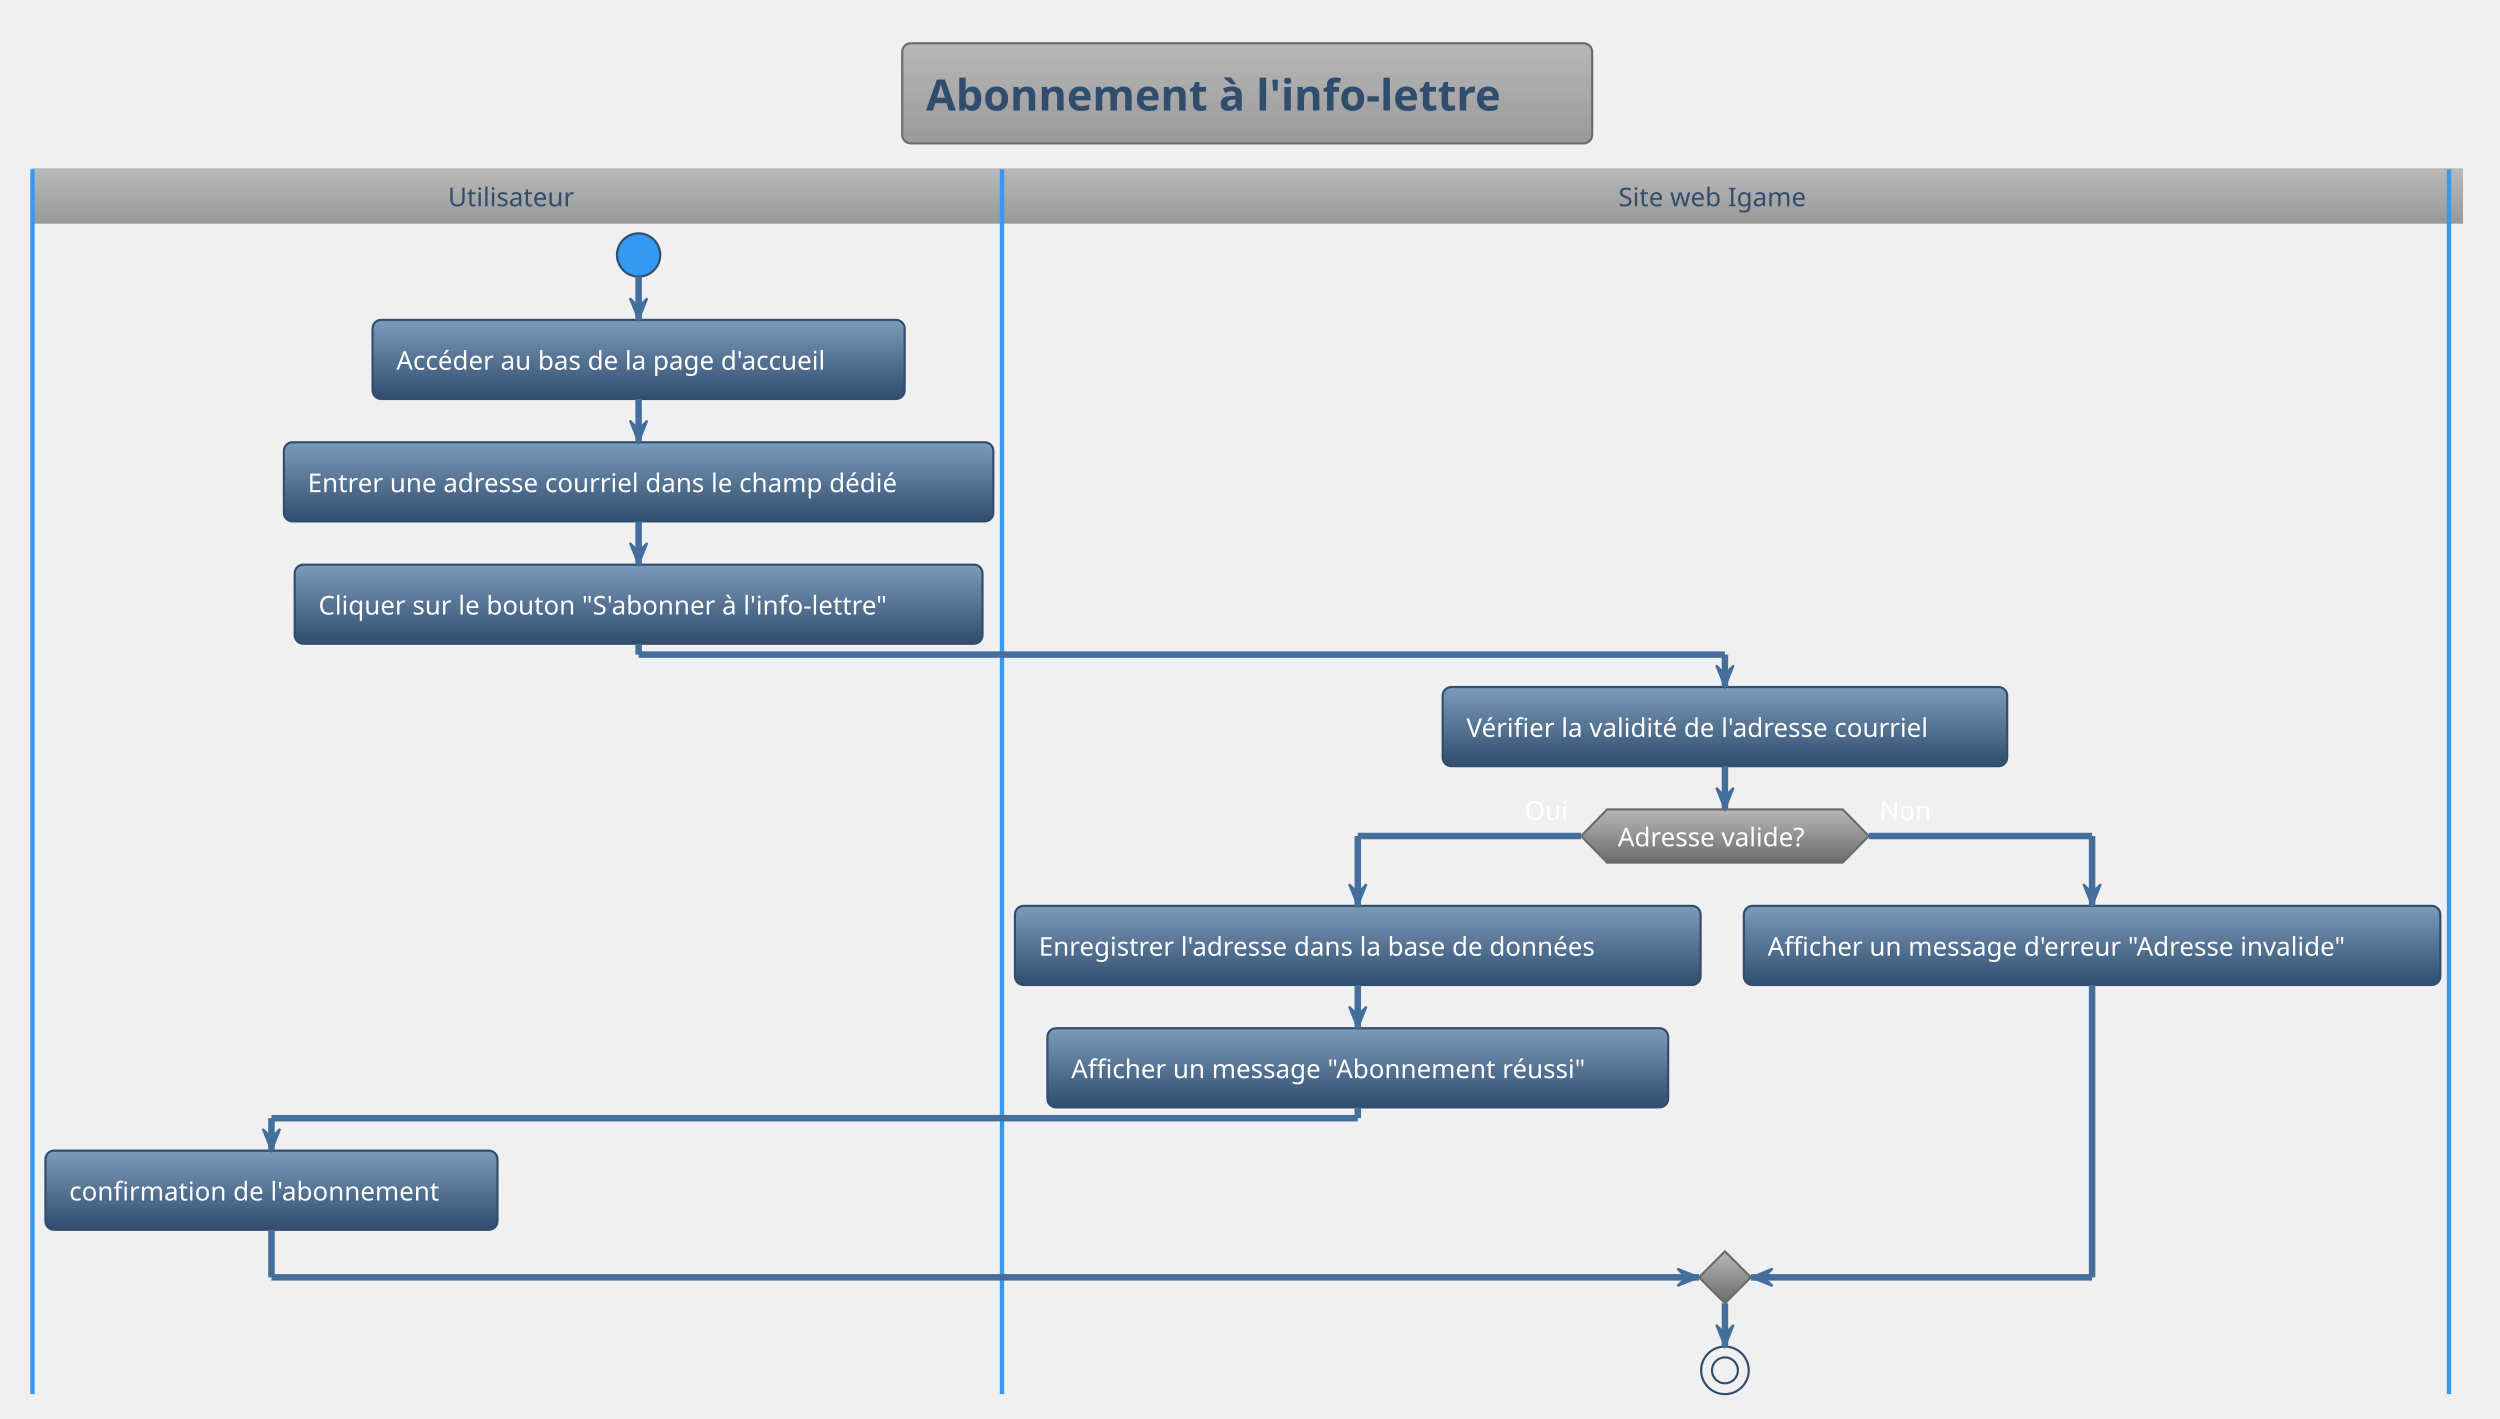
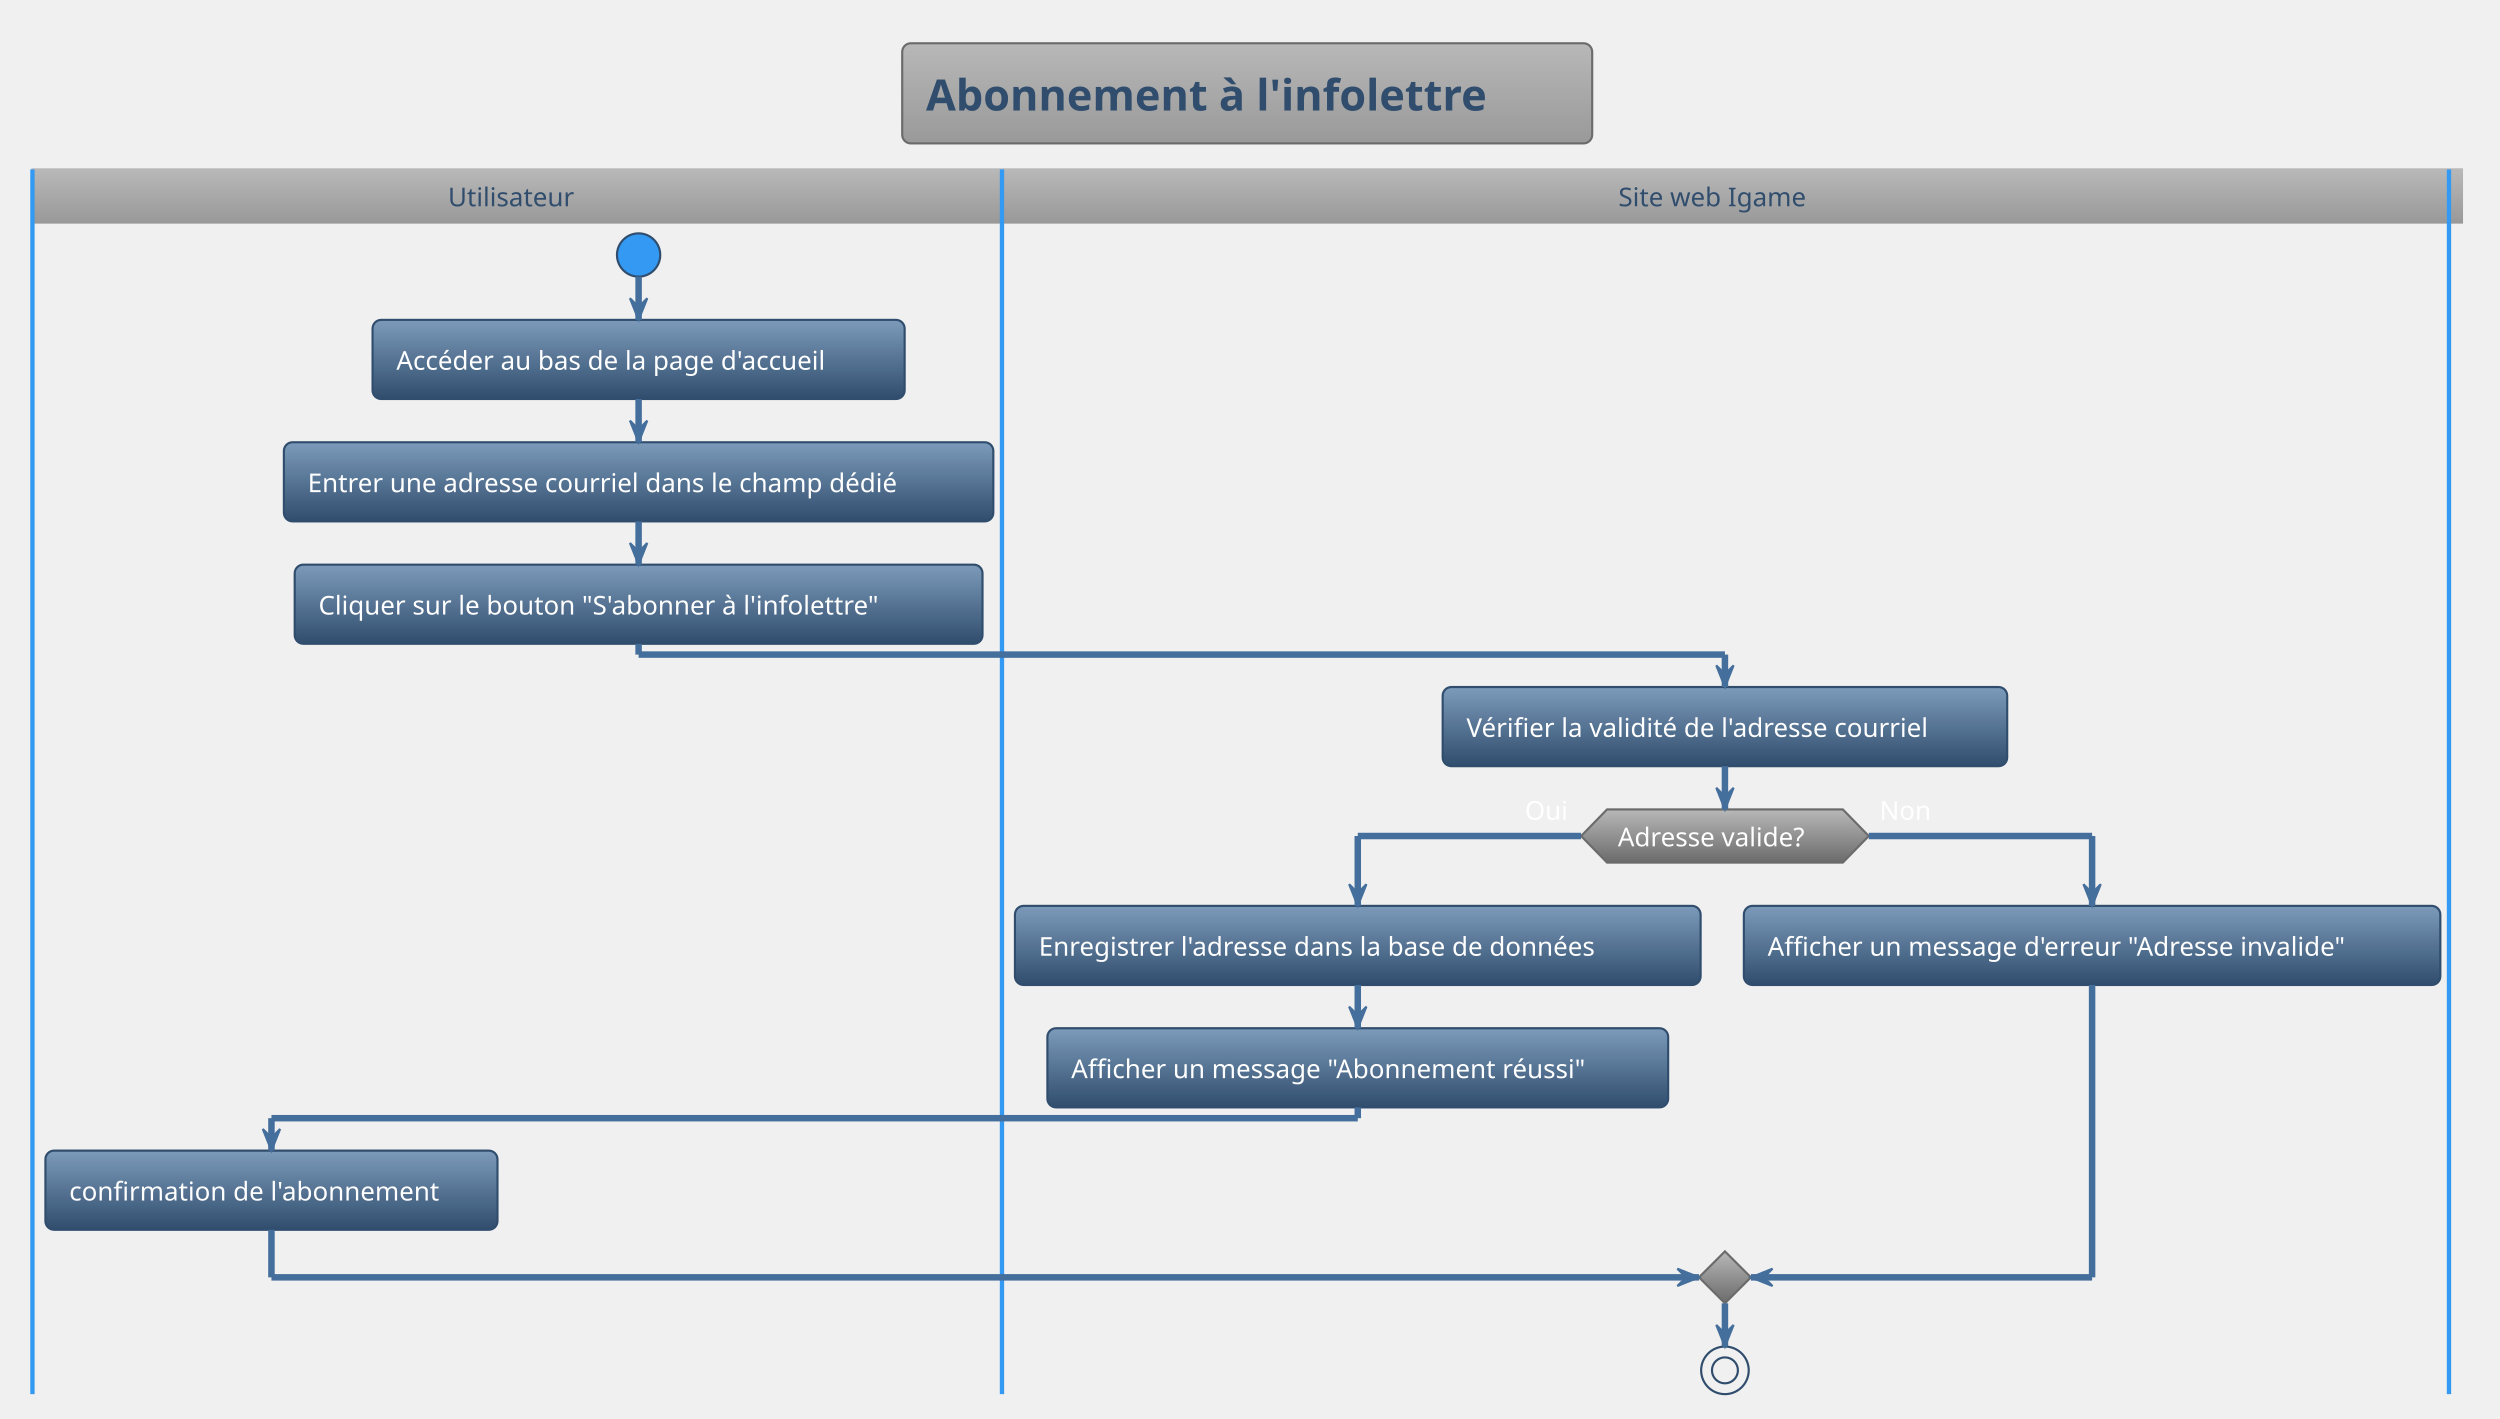
<svg xmlns="http://www.w3.org/2000/svg" contentStyleType="text/css" height="683.333px" preserveAspectRatio="none" style="width:1204px;height:683px;" version="1.1" viewBox="0 0 1204 683" width="1204.167px" zoomAndPan="magnify">
  <defs>
    <linearGradient id="g18kgf0t4hnt3v0" x1="50%" x2="50%" y1="0%" y2="100%">
      <stop offset="0%" stop-color="#B8B8B8" />
      <stop offset="100%" stop-color="#999999" />
    </linearGradient>
    <linearGradient id="g18kgf0t4hnt3v1" x1="50%" x2="50%" y1="0%" y2="100%">
      <stop offset="0%" stop-color="#7C9AB9" />
      <stop offset="100%" stop-color="#304D6D" />
    </linearGradient>
    <linearGradient id="g18kgf0t4hnt3v2" x1="50%" x2="50%" y1="0%" y2="100%">
      <stop offset="0%" stop-color="#B8B8B8" />
      <stop offset="100%" stop-color="#6B6B6B" />
    </linearGradient>
  </defs>
  <g>
    <rect fill="url(#g18kgf0t4hnt3v0)" height="48.236" id="_title" rx="4.167" ry="4.167" style="stroke:#6B6B6B;stroke-width:1.042;" width="332.292" x="434.505" y="20.833" />
-     <text fill="#304D6D" font-family="Verdana" font-size="20.833" font-weight="bold" lengthAdjust="spacing" textLength="309.375" x="445.964" y="53.237">Abonnement à l'info-lettre</text>
+     <text fill="#304D6D" font-family="Verdana" font-size="20.833" font-weight="bold" lengthAdjust="spacing" textLength="309.375" x="445.964" y="53.237">Abonnement à l'infolettre</text>
    <rect fill="url(#g18kgf0t4hnt3v0)" height="25.608" style="stroke:url(#g18kgf0t4hnt3v0);stroke-width:1.042;" width="1170.052" x="15.625" y="81.569" />
    <ellipse cx="307.552" cy="122.803" fill="#3399F3" rx="10.417" ry="10.417" style="stroke:#304D6D;stroke-width:1.042;" />
    <rect fill="url(#g18kgf0t4hnt3v1)" height="38.108" rx="4.167" ry="4.167" style="stroke:#304D6D;stroke-width:1.042;" width="256.25" x="179.427" y="154.053" />
    <text fill="#FFFFFF" font-family="Verdana" font-size="12.5" lengthAdjust="spacing" textLength="233.333" x="190.885" y="178.078">Accéder au bas de la page d'accueil</text>
    <rect fill="url(#g18kgf0t4hnt3v1)" height="38.108" rx="4.167" ry="4.167" style="stroke:#304D6D;stroke-width:1.042;" width="341.667" x="136.719" y="212.994" />
    <text fill="#FFFFFF" font-family="Verdana" font-size="12.5" lengthAdjust="spacing" textLength="318.75" x="148.177" y="237.02">Entrer une adresse courriel dans le champ dédié</text>
    <rect fill="url(#g18kgf0t4hnt3v1)" height="38.108" rx="4.167" ry="4.167" style="stroke:#304D6D;stroke-width:1.042;" width="331.25" x="141.927" y="271.936" />
-     <text fill="#FFFFFF" font-family="Verdana" font-size="12.5" lengthAdjust="spacing" textLength="308.333" x="153.385" y="295.962">Cliquer sur le bouton "S'abonner à l'info-lettre"</text>
+     <text fill="#FFFFFF" font-family="Verdana" font-size="12.5" lengthAdjust="spacing" textLength="308.333" x="153.385" y="295.962">Cliquer sur le bouton "S'abonner à l'infolettre"</text>
    <rect fill="url(#g18kgf0t4hnt3v1)" height="38.108" rx="4.167" ry="4.167" style="stroke:#304D6D;stroke-width:1.042;" width="217.708" x="21.875" y="554.144" />
    <text fill="#FFFFFF" font-family="Verdana" font-size="12.5" lengthAdjust="spacing" textLength="194.792" x="33.333" y="578.17">confirmation de l'abonnement</text>
    <line style="stroke:#3399F3;stroke-width:2.083;" x1="15.625" x2="15.625" y1="81.569" y2="671.419" />
    <rect fill="url(#g18kgf0t4hnt3v1)" height="38.108" rx="4.167" ry="4.167" style="stroke:#304D6D;stroke-width:1.042;" width="271.875" x="694.792" y="330.878" />
    <text fill="#FFFFFF" font-family="Verdana" font-size="12.5" lengthAdjust="spacing" textLength="248.958" x="706.25" y="354.903">Vérifier la validité de l'adresse courriel</text>
    <polygon fill="url(#g18kgf0t4hnt3v2)" points="773.958,389.819,887.5,389.819,900,402.623,887.5,415.428,773.958,415.428,761.458,402.623,773.958,389.819" style="stroke:#6B6B6B;stroke-width:1.042;" />
    <text fill="#FFFFFF" font-family="Verdana" font-size="12.5" lengthAdjust="spacing" textLength="103.125" x="779.167" y="407.595">Adresse valide?</text>
    <text fill="#FFFFFF" font-family="Verdana" font-size="12.5" lengthAdjust="spacing" textLength="21.875" x="734.375" y="394.791">Oui</text>
    <text fill="#FFFFFF" font-family="Verdana" font-size="12.5" lengthAdjust="spacing" textLength="26.042" x="905.208" y="394.791">Non</text>
    <rect fill="url(#g18kgf0t4hnt3v1)" height="38.108" rx="4.167" ry="4.167" style="stroke:#304D6D;stroke-width:1.042;" width="330.208" x="488.802" y="436.261" />
    <text fill="#FFFFFF" font-family="Verdana" font-size="12.5" lengthAdjust="spacing" textLength="307.292" x="500.26" y="460.286">Enregistrer l'adresse dans la base de données</text>
    <rect fill="url(#g18kgf0t4hnt3v1)" height="38.108" rx="4.167" ry="4.167" style="stroke:#304D6D;stroke-width:1.042;" width="298.958" x="504.427" y="495.203" />
    <text fill="#FFFFFF" font-family="Verdana" font-size="12.5" lengthAdjust="spacing" textLength="276.042" x="515.885" y="519.228">Afficher un message "Abonnement réussi"</text>
    <rect fill="url(#g18kgf0t4hnt3v1)" height="38.108" rx="4.167" ry="4.167" style="stroke:#304D6D;stroke-width:1.042;" width="335.417" x="839.844" y="436.261" />
    <text fill="#FFFFFF" font-family="Verdana" font-size="12.5" lengthAdjust="spacing" textLength="312.5" x="851.302" y="460.286">Afficher un message d'erreur "Adresse invalide"</text>
    <polygon fill="url(#g18kgf0t4hnt3v2)" points="830.729,602.669,843.229,615.169,830.729,627.669,818.229,615.169,830.729,602.669" style="stroke:#6B6B6B;stroke-width:1.042;" />
    <ellipse cx="830.729" cy="659.961" fill="none" rx="11.458" ry="11.458" style="stroke:#304D6D;stroke-width:1.042;" />
    <ellipse cx="830.729" cy="659.961" fill="none" rx="6.25" ry="6.25" style="stroke:#304D6D;stroke-width:1.042;" />
    <line style="stroke:#3399F3;stroke-width:2.083;" x1="482.552" x2="482.552" y1="81.569" y2="671.419" />
    <line style="stroke:#3399F3;stroke-width:2.083;" x1="1179.427" x2="1179.427" y1="81.569" y2="671.419" />
    <line style="stroke:#446E9B;stroke-width:3.125;" x1="307.552" x2="307.552" y1="133.219" y2="154.053" />
    <polygon fill="#446E9B" points="303.385,143.636,307.552,154.053,311.719,143.636,307.552,147.803" style="stroke:#446E9B;stroke-width:1.042;" />
    <line style="stroke:#446E9B;stroke-width:3.125;" x1="307.552" x2="307.552" y1="192.161" y2="212.994" />
    <polygon fill="#446E9B" points="303.385,202.578,307.552,212.994,311.719,202.578,307.552,206.744" style="stroke:#446E9B;stroke-width:1.042;" />
    <line style="stroke:#446E9B;stroke-width:3.125;" x1="307.552" x2="307.552" y1="251.103" y2="271.936" />
    <polygon fill="#446E9B" points="303.385,261.519,307.552,271.936,311.719,261.519,307.552,265.686" style="stroke:#446E9B;stroke-width:1.042;" />
    <line style="stroke:#446E9B;stroke-width:3.125;" x1="653.906" x2="653.906" y1="474.369" y2="495.203" />
    <polygon fill="#446E9B" points="649.74,484.786,653.906,495.203,658.073,484.786,653.906,488.953" style="stroke:#446E9B;stroke-width:1.042;" />
    <line style="stroke:#446E9B;stroke-width:3.125;" x1="761.458" x2="653.906" y1="402.623" y2="402.623" />
    <line style="stroke:#446E9B;stroke-width:3.125;" x1="653.906" x2="653.906" y1="402.623" y2="436.261" />
    <polygon fill="#446E9B" points="649.74,425.844,653.906,436.261,658.073,425.844,653.906,430.011" style="stroke:#446E9B;stroke-width:1.042;" />
    <line style="stroke:#446E9B;stroke-width:3.125;" x1="900" x2="1007.552" y1="402.623" y2="402.623" />
    <line style="stroke:#446E9B;stroke-width:3.125;" x1="1007.552" x2="1007.552" y1="402.623" y2="436.261" />
    <polygon fill="#446E9B" points="1003.385,425.844,1007.552,436.261,1011.719,425.844,1007.552,430.011" style="stroke:#446E9B;stroke-width:1.042;" />
    <line style="stroke:#446E9B;stroke-width:3.125;" x1="1007.552" x2="1007.552" y1="474.369" y2="615.169" />
    <line style="stroke:#446E9B;stroke-width:3.125;" x1="1007.552" x2="843.229" y1="615.169" y2="615.169" />
    <polygon fill="#446E9B" points="853.646,611.003,843.229,615.169,853.646,619.336,849.479,615.169" style="stroke:#446E9B;stroke-width:1.042;" />
    <line style="stroke:#446E9B;stroke-width:3.125;" x1="830.729" x2="830.729" y1="368.986" y2="389.819" />
    <polygon fill="#446E9B" points="826.562,379.403,830.729,389.819,834.896,379.403,830.729,383.569" style="stroke:#446E9B;stroke-width:1.042;" />
    <line style="stroke:#446E9B;stroke-width:3.125;" x1="830.729" x2="830.729" y1="627.669" y2="648.503" />
    <polygon fill="#446E9B" points="826.562,638.086,830.729,648.503,834.896,638.086,830.729,642.253" style="stroke:#446E9B;stroke-width:1.042;" />
    <line style="stroke:#446E9B;stroke-width:3.125;" x1="307.552" x2="307.552" y1="310.044" y2="315.253" />
    <line style="stroke:#446E9B;stroke-width:3.125;" x1="307.552" x2="830.729" y1="315.253" y2="315.253" />
    <line style="stroke:#446E9B;stroke-width:3.125;" x1="830.729" x2="830.729" y1="315.253" y2="330.878" />
    <polygon fill="#446E9B" points="826.562,320.461,830.729,330.878,834.896,320.461,830.729,324.628" style="stroke:#446E9B;stroke-width:1.042;" />
    <line style="stroke:#446E9B;stroke-width:3.125;" x1="653.906" x2="653.906" y1="533.311" y2="538.519" />
    <line style="stroke:#446E9B;stroke-width:3.125;" x1="653.906" x2="130.729" y1="538.519" y2="538.519" />
    <line style="stroke:#446E9B;stroke-width:3.125;" x1="130.729" x2="130.729" y1="538.519" y2="554.144" />
    <polygon fill="#446E9B" points="126.562,543.728,130.729,554.144,134.896,543.728,130.729,547.894" style="stroke:#446E9B;stroke-width:1.042;" />
    <line style="stroke:#446E9B;stroke-width:3.125;" x1="130.729" x2="130.729" y1="592.253" y2="615.169" />
    <line style="stroke:#446E9B;stroke-width:3.125;" x1="130.729" x2="818.229" y1="615.169" y2="615.169" />
    <polygon fill="#446E9B" points="807.812,611.003,818.229,615.169,807.812,619.336,811.979,615.169" style="stroke:#446E9B;stroke-width:1.042;" />
    <text fill="#304D6D" font-family="Verdana" font-size="12.5" lengthAdjust="spacing" textLength="66.667" x="215.755" y="99.345">Utilisateur</text>
    <text fill="#304D6D" font-family="Verdana" font-size="12.5" lengthAdjust="spacing" textLength="103.125" x="779.427" y="99.345">Site web Igame</text>
  </g>
</svg>
